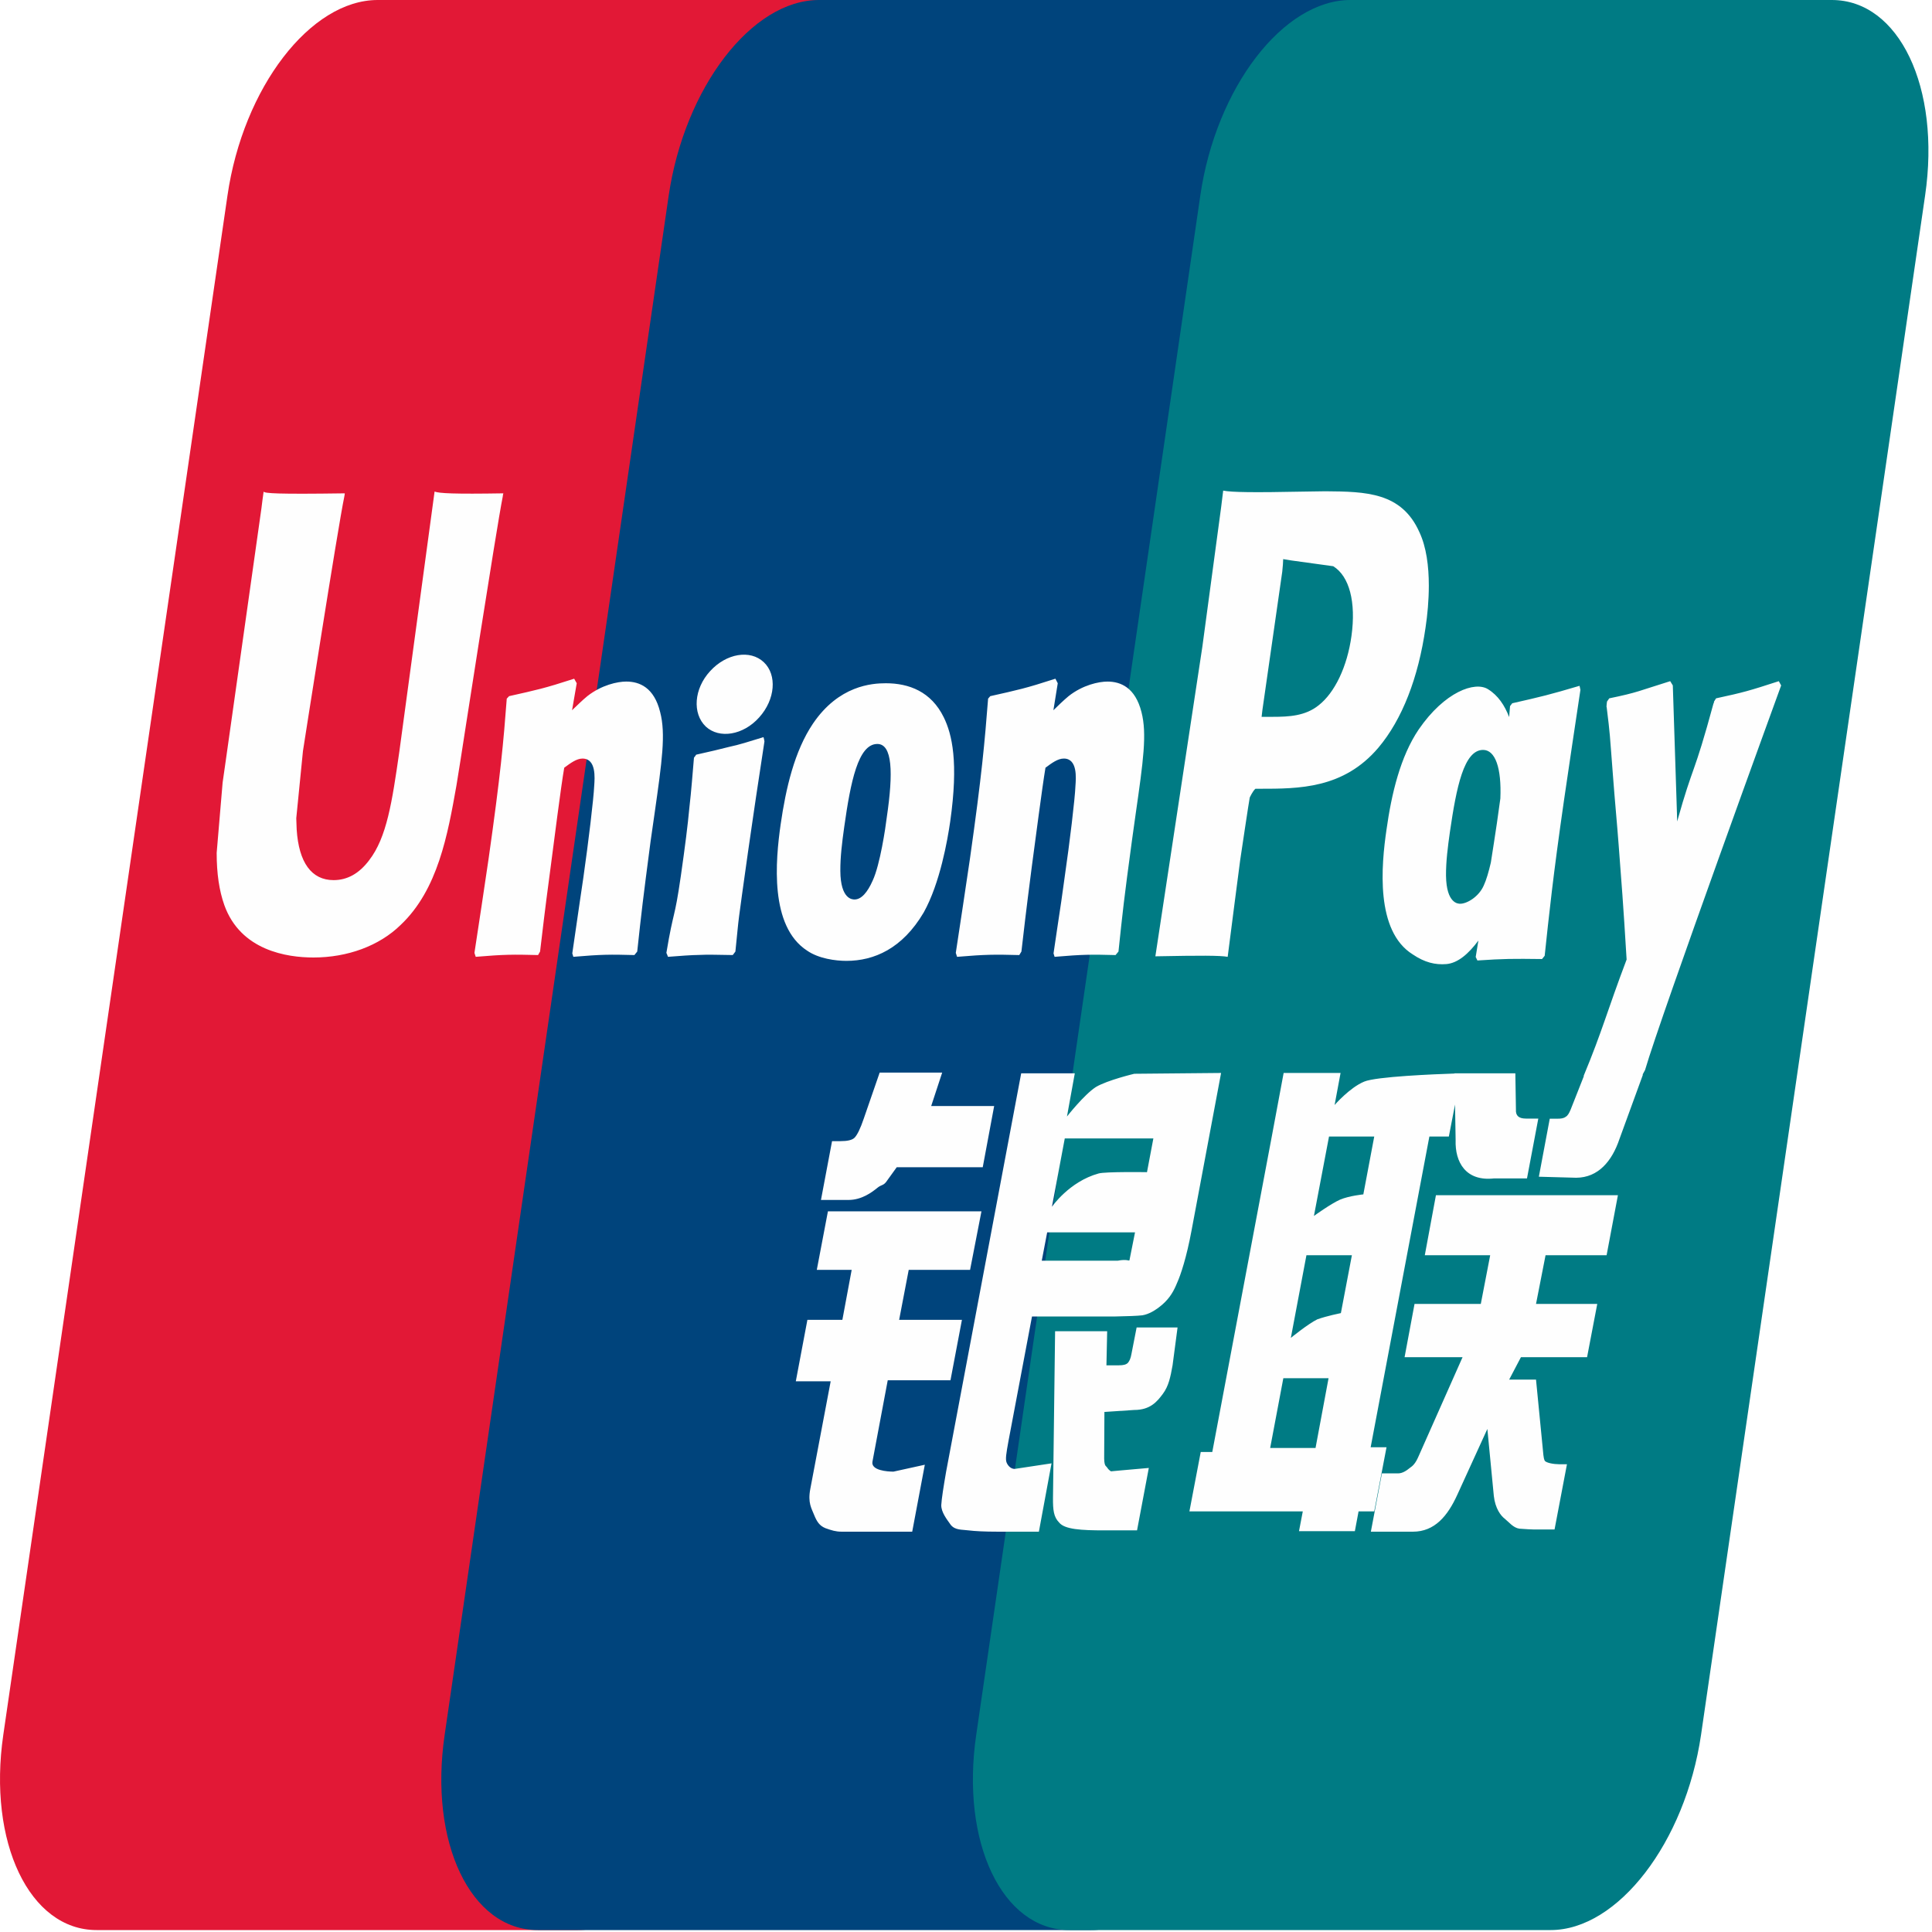
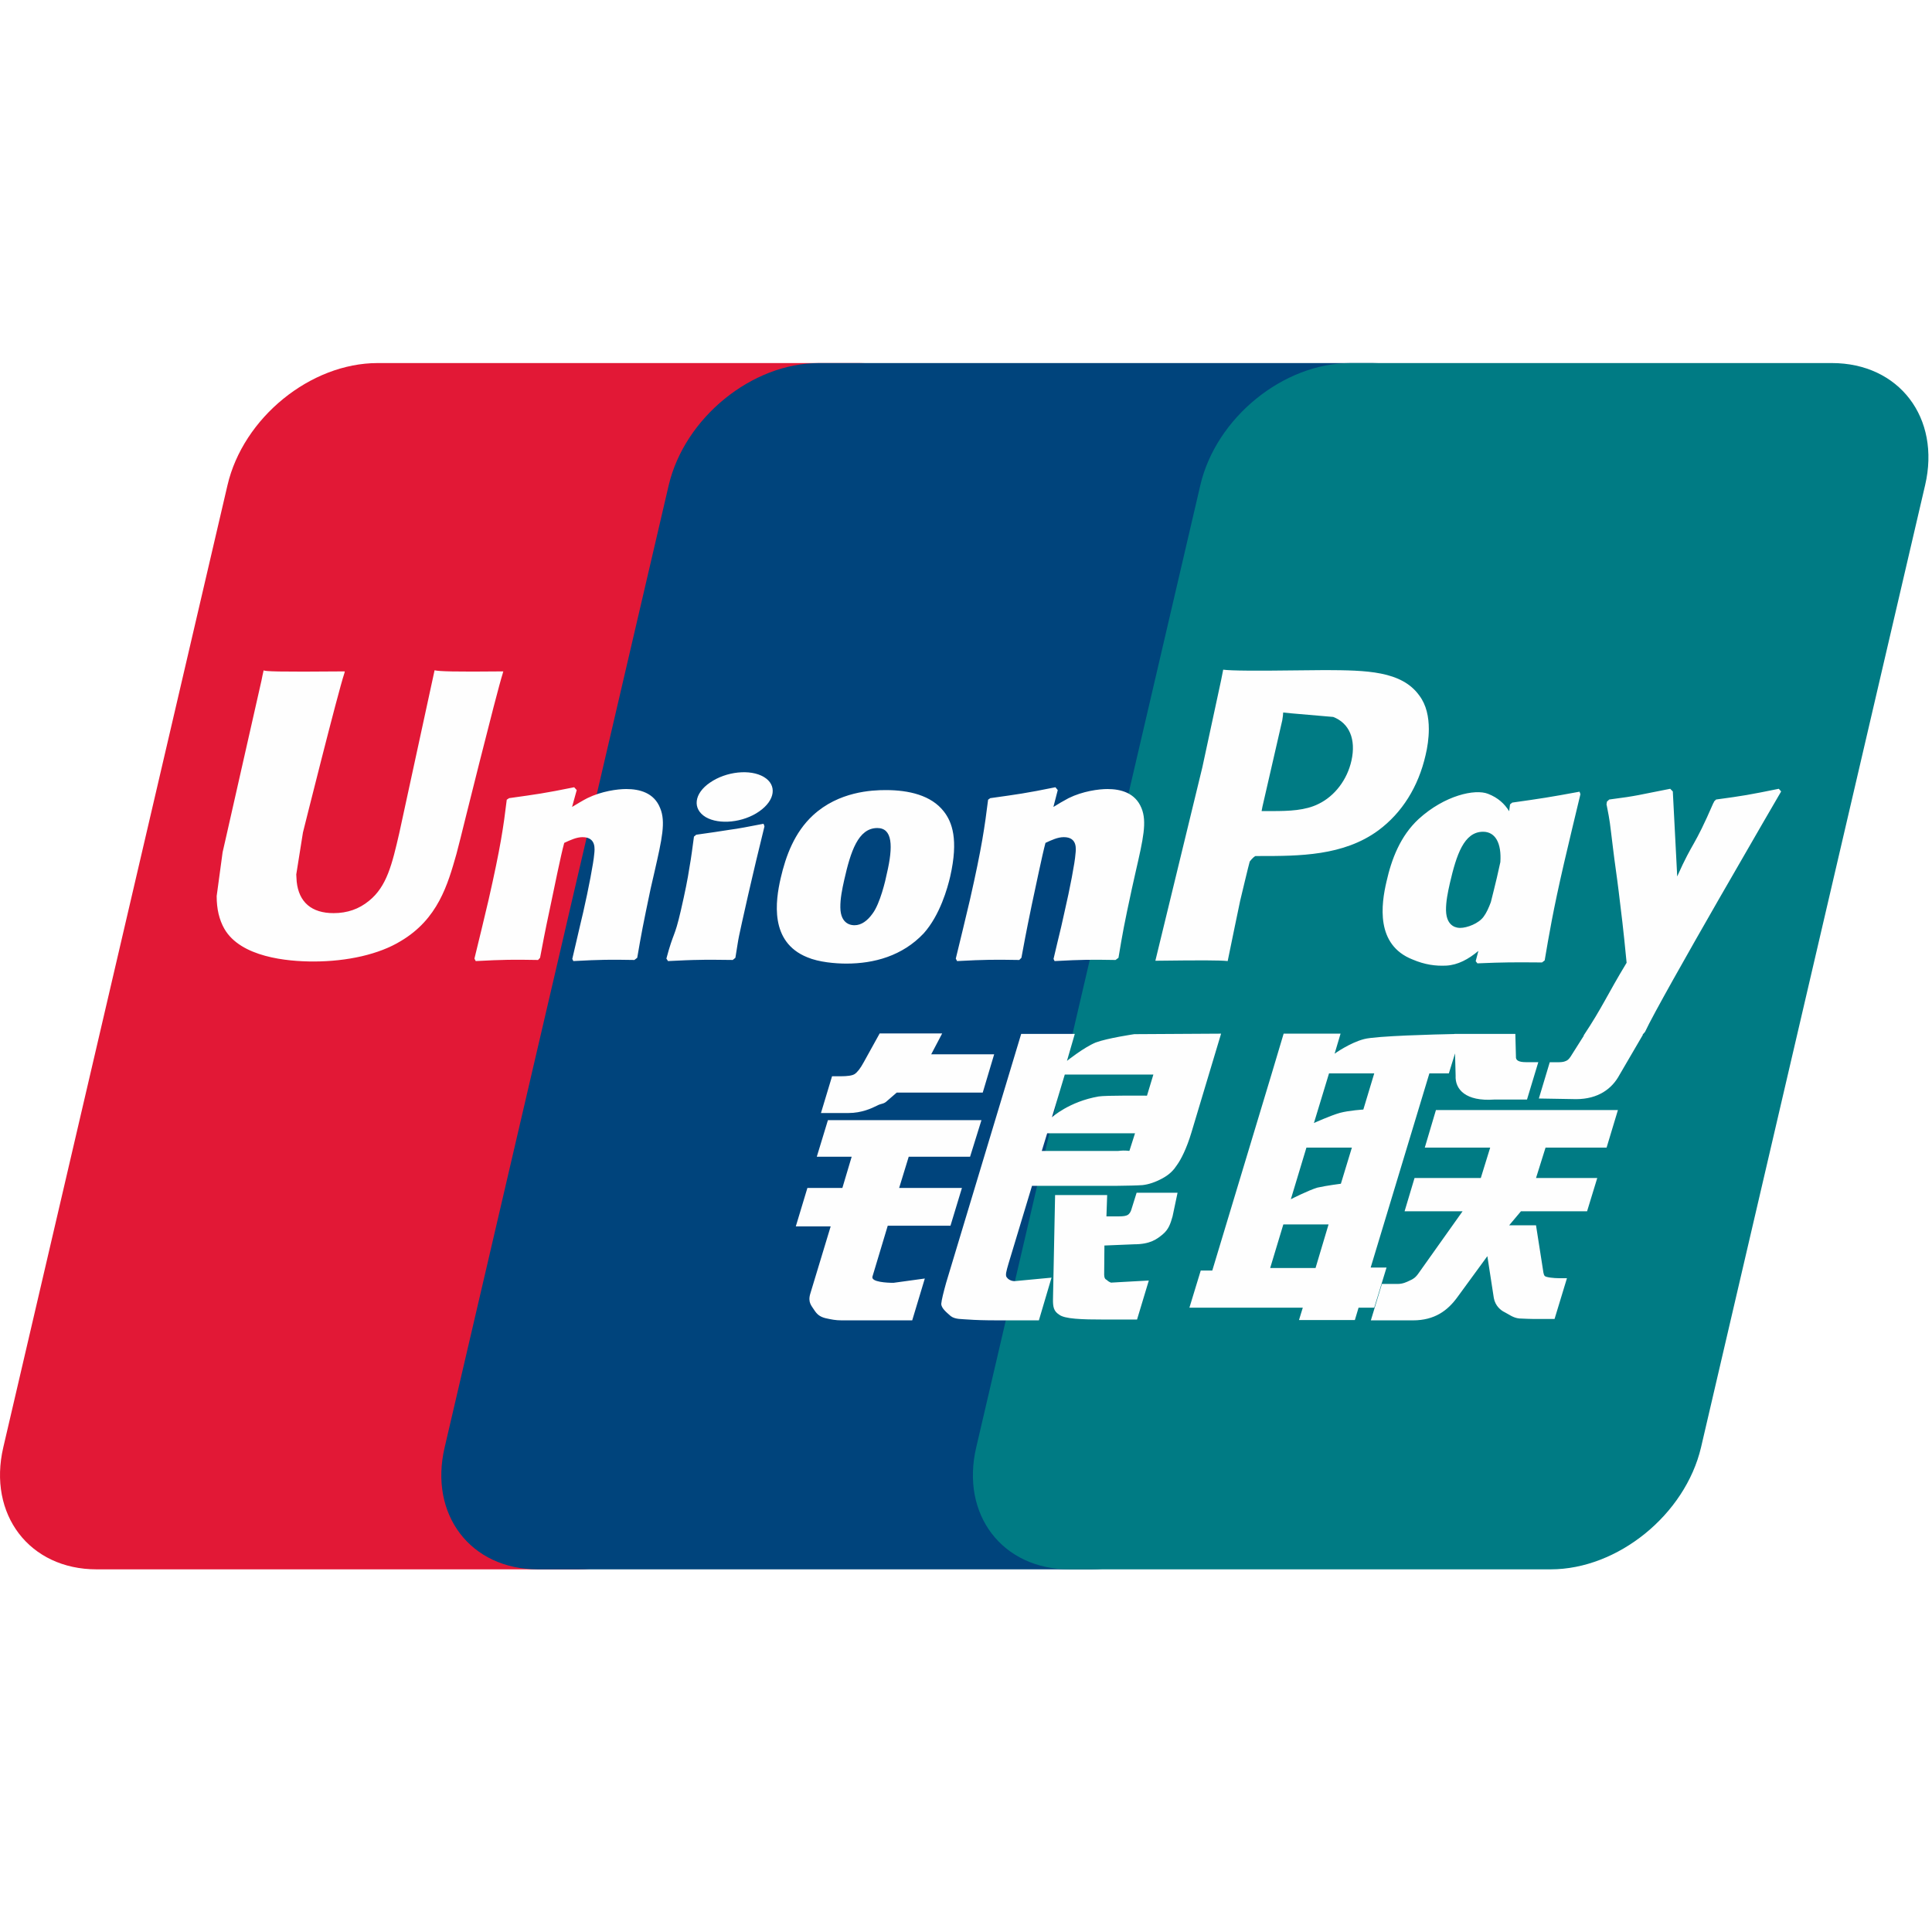
<svg xmlns="http://www.w3.org/2000/svg" viewBox="0 0 24 24">
-   <g transform="scale(0.09375 0.15)">
+   <g transform="translate(0 4.51) scale(0.09375)">
    <path fill="#e21836" d="M50.042 0h63.778c8.903 0 14.44 7.257 12.364 16.19L96.49 143.675c-2.095 8.902-11.01 16.165-19.918 16.165H12.799c-8.89 0-14.44-7.263-12.363-16.165L30.142 16.19C32.219 7.257 41.128 0 50.042 0" />
    <path fill="#00447c" d="M108.513 0h73.344c8.901 0 4.888 7.257 2.794 16.19l-29.69 127.485c-2.082 8.902-1.433 16.165-10.353 16.165H71.265c-8.92 0-14.44-7.263-12.345-16.165L88.607 16.19C90.715 7.257 99.606 0 108.513 0" />
    <path fill="#007b84" d="M178.948 0h63.778c8.916 0 14.453 7.257 12.36 16.19l-29.69 127.485c-2.095 8.902-11.015 16.165-19.93 16.165h-63.748c-8.92 0-14.453-7.263-12.363-16.165L159.048 16.19C161.125 7.257 170.028 0 178.948 0" />
    <path fill="#fefefe" d="M66.698 40.856c-6.558.067-8.495 0-9.114-.146c-.238 1.13-4.664 21.546-4.676 21.563c-.953 4.13-1.646 7.075-4.002 8.976c-1.336 1.105-2.897 1.639-4.707 1.639c-2.908 0-4.603-1.445-4.887-4.184l-.055-.94s.886-5.533.886-5.564c0 0 4.645-18.605 5.477-21.064c.044-.14.056-.213.067-.28c-9.041.08-10.644 0-10.754-.146c-.061.2-.285 1.354-.285 1.354l-4.743 20.97l-.407 1.778l-.788 5.817c0 1.725.339 3.134 1.013 4.325c2.161 3.776 8.325 4.342 11.812 4.342c4.492 0 8.707-.955 11.555-2.698c4.943-2.92 6.237-7.486 7.39-11.544l.535-2.081S65.8 43.65 66.613 41.136c.03-.14.043-.213.085-.28m16.28 15.588c-1.153 0-3.26.28-5.154 1.208c-.687.353-1.337.76-2.023 1.166l.619-2.234l-.339-.376c-4.015.813-4.914.922-8.623 1.444l-.31.207c-.431 3.57-.814 6.255-2.41 13.274a832 832 0 0 1-1.872 7.78l.17.327c3.802-.2 4.955-.2 8.259-.146l.267-.29c.42-2.15.474-2.654 1.404-7.009c.437-2.064 1.348-6.6 1.797-8.215c.825-.383 1.64-.759 2.417-.759c1.852 0 1.626 1.615 1.555 2.259c-.08 1.08-.754 4.609-1.446 7.639l-.462 1.955c-.321 1.445-.674 2.848-.996 4.28l.14.286c3.746-.2 4.889-.2 8.088-.146l.376-.29c.579-3.358.748-4.257 1.774-9.146l.516-2.246c1.003-4.397 1.507-6.626.748-8.442c-.802-2.035-2.727-2.526-4.494-2.526m18.188 4.603c-1.992.383-3.262.637-4.524.802c-1.251.2-2.472.383-4.396.65l-.153.138l-.14.11c-.2 1.434-.34 2.673-.606 4.13c-.225 1.506-.572 3.218-1.136 5.677c-.437 1.882-.662 2.538-.911 3.2c-.243.663-.51 1.307-1.001 3.158l.115.171l.096.157c1.799-.085 2.976-.146 4.185-.157c1.208-.043 2.46 0 4.396.01l.17-.137l.182-.153c.28-1.67.321-2.119.492-2.933c.17-.874.462-2.083 1.179-5.314c.339-1.517.716-3.03 1.068-4.578c.365-1.542.747-3.06 1.111-4.578l-.054-.183zm.042-6.206c-1.81-1.068-4.985-.729-7.123.746c-2.131 1.446-2.374 3.498-.57 4.58c1.778 1.038 4.966.729 7.085-.759c2.127-1.477 2.393-3.51.608-4.567m10.943 24.734c3.661 0 7.414-1.01 10.239-4.003c2.173-2.428 3.17-6.041 3.515-7.529c1.123-4.931.248-7.233-.85-8.635c-1.67-2.138-4.621-2.824-7.682-2.824c-1.84 0-6.224.182-9.649 3.34c-2.46 2.277-3.596 5.368-4.281 8.33c-.692 3.02-1.488 8.454 3.51 10.477c1.542.662 3.765.844 5.198.844m-.286-11.095c.844-3.734 1.841-6.868 4.384-6.868c1.993 0 2.138 2.332 1.252 6.078c-.159.832-.886 3.924-1.87 5.24c-.688.972-1.5 1.561-2.4 1.561c-.267 0-1.857 0-1.882-2.361c-.012-1.166.226-2.357.516-3.65m23.191 10.615l.286-.291c.406-2.15.473-2.655 1.371-7.008c.45-2.065 1.38-6.6 1.816-8.216c.827-.384 1.628-.76 2.43-.76c1.839 0 1.615 1.615 1.542 2.259c-.067 1.082-.742 4.609-1.446 7.639l-.437 1.955c-.334 1.446-.698 2.848-1.02 4.282l.14.286c3.76-.2 4.858-.2 8.076-.146l.389-.291c.564-3.36.717-4.258 1.774-9.146l.503-2.247c1.008-4.397 1.518-6.624.771-8.44c-.825-2.035-2.762-2.526-4.505-2.526c-1.155 0-3.273.278-5.156 1.208c-.673.352-1.348.758-2.01 1.166l.577-2.234l-.31-.378c-4.014.814-4.93.923-8.635 1.446l-.285.206c-.449 3.571-.814 6.254-2.41 13.275a884 884 0 0 1-1.871 7.779l.17.328c3.807-.2 4.943-.2 8.24-.146m27.618.145c.236-1.154 1.64-7.99 1.652-7.99c0 0 1.195-5.017 1.269-5.199c0 0 .376-.522.752-.729h.553c5.222 0 11.119 0 15.74-3.4c3.145-2.332 5.295-5.775 6.254-9.96c.249-1.026.432-2.246.432-3.466c0-1.603-.321-3.189-1.251-4.428c-2.357-3.297-7.05-3.358-12.468-3.383l-2.67.025c-6.935.086-9.716.061-10.859-.079c-.096.505-.278 1.404-.278 1.404s-2.484 11.513-2.484 11.531l-6.225 25.632c6.055-.073 8.538-.073 9.583.042m4.603-20.452s2.64-11.49 2.628-11.446l.086-.59l.037-.448l1.056.108s5.447.468 5.574.48c2.15.832 3.036 2.976 2.418 5.774c-.565 2.558-2.223 4.708-4.355 5.746c-1.755.88-3.905.953-6.12.953h-1.433zm16.444 9.905c-.698 2.975-1.5 8.41 3.473 10.347c1.586.674 3.007.875 4.45.802c1.526-.082 2.939-.847 4.248-1.948l-.355 1.359l.226.29c3.577-.15 4.687-.15 8.562-.12l.352-.268c.565-3.327 1.099-6.557 2.57-12.922c.716-3.048 1.431-6.067 2.166-9.103l-.115-.334c-4.001.741-5.07.9-8.92 1.445l-.292.238c-.039.31-.08.607-.117.904c-.598-.967-1.466-1.793-2.804-2.307c-1.712-.674-5.732.194-9.187 3.34c-2.429 2.247-3.595 5.325-4.257 8.277m8.404.182c.857-3.668 1.84-6.77 4.39-6.77c1.612 0 2.461 1.487 2.288 4.024a129 129 0 0 1-.46 2.054c-.255 1.09-.531 2.17-.8 3.252c-.274.74-.593 1.438-.942 1.903c-.656.93-2.217 1.506-3.116 1.506c-.255 0-1.828 0-1.882-2.32c-.013-1.154.225-2.344.522-3.65m43.886-12.109l-.31-.353c-3.959.802-4.676.93-8.313 1.421l-.268.267c-.012.044-.023.11-.042.171l-.012-.06c-2.708 6.248-2.629 4.9-4.833 9.818c-.013-.224-.013-.363-.025-.601l-.552-10.663l-.346-.353c-4.148.802-4.246.93-8.076 1.421l-.299.267c-.042.128-.042.268-.067.42l.025.055c.479 2.446.364 1.9.844 5.762c.224 1.895.523 3.801.746 5.673c.378 3.132.59 4.674 1.051 9.455c-2.586 4.268-3.199 5.884-5.69 9.63l.018.037l-1.754 2.774c-.2.292-.382.492-.637.578c-.28.138-.644.163-1.149.163h-.972l-1.444 4.804l4.955.085c2.908-.012 4.736-1.372 5.72-3.2l3.116-5.339h-.05l.328-.376c2.096-4.511 18.036-31.856 18.036-31.856m-52.29 63.088h-2.102l7.78-25.73h2.58l.82-2.65l.078 2.947c-.096 1.822 1.337 3.437 5.102 3.17h4.355l1.498-4.954h-1.638c-.942 0-1.38-.238-1.325-.748l-.079-2.999h-8.063v.016c-2.607.054-10.393.25-11.969.67c-1.907.49-3.917 1.937-3.917 1.937l.79-2.654h-7.543l-1.572 5.265l-7.883 26.123h-1.53l-1.5 4.919h15.023l-.503 1.64h7.402l.492-1.64h2.076zm-6.164-20.502c-1.208.334-3.455 1.348-3.455 1.348l1.999-6.576h5.992l-1.445 4.791s-1.852.11-3.09.437m.115 9.394s-1.882.237-3.121.516c-1.22.37-3.509 1.536-3.509 1.536l2.065-6.843h6.023zm-3.358 11.168h-6.011l1.743-5.775h5.992zm14.477-15.959h8.665l-1.245 4.033h-8.78l-1.318 4.408h7.683l-5.818 8.191c-.407.602-.772.815-1.178.984c-.407.207-.942.45-1.56.45h-2.132l-1.464 4.828h5.574c2.898 0 4.61-1.318 5.873-3.048l3.99-5.46l.856 5.544c.182 1.038.928 1.646 1.433 1.882c.558.28 1.135.76 1.95.832c.873.037 1.504.067 1.924.067h2.74l1.644-5.404h-1.08c-.62 0-1.689-.104-1.87-.298c-.183-.237-.183-.6-.28-1.154l-.87-5.556h-3.558l1.561-1.858h8.763l1.348-4.408h-8.113l1.263-4.033h8.089l1.5-4.973h-24.114zm-73.185 17.082l2.022-6.728h8.313l1.518-5.004h-8.32l1.27-4.141h8.13l1.507-4.846h-20.343l-1.475 4.846h4.622l-1.233 4.14h-4.634l-1.536 5.09h4.62l-2.696 8.902c-.363 1.178.171 1.627.51 2.175c.347.533.698.886 1.488 1.086c.815.182 1.373.291 2.131.291h9.371l1.67-5.544l-4.154.571c-.802 0-3.024-.096-2.781-.838m.953-32.208l-2.106 3.807c-.45.831-.857 1.348-1.222 1.585c-.322.2-.96.285-1.883.285h-1.099l-1.469 4.87h3.65c1.756 0 3.103-.643 3.747-.965c.692-.37.874-.159 1.408-.675l1.233-1.068h11.398l1.513-5.07h-8.344l1.457-2.77zm16.827 32.306c-.194-.28-.054-.773.243-1.799l3.115-10.311h11.083c1.615-.023 2.78-.042 3.54-.096c.814-.086 1.7-.377 2.665-.899c.997-.547 1.507-1.124 1.937-1.786c.48-.66 1.252-2.107 1.914-4.336l3.916-13.049l-11.5.067s-3.542.522-5.101 1.1c-1.573.643-3.821 2.44-3.821 2.44l1.038-3.577h-7.104l-9.946 32.986c-.353 1.28-.59 2.21-.644 2.769c-.018.601.759 1.197 1.263 1.646c.595.449 1.475.376 2.319.449c.888.067 2.15.109 3.893.109h5.46l1.675-5.659l-4.887.462c-.523 0-.9-.28-1.058-.516m5.368-19.074h11.64l-.74 2.319c-.103.054-.352-.115-1.537.025h-10.08zm2.332-7.78h11.739l-.845 2.794s-5.532-.054-6.418.109c-3.9.675-6.177 2.758-6.177 2.758zm8.83 17.866c-.097.347-.25.558-.462.717c-.237.152-.62.206-1.19.206h-1.658l.098-2.824h-6.9l-.28 13.809c-.01.996.086 1.573.815 2.035c.73.576 2.976.65 6 .65h4.323l1.56-5.17l-3.763.207l-1.252.073c-.17-.073-.334-.14-.516-.321c-.158-.157-.426-.061-.382-1.057l.03-3.54l3.946-.163c2.132 0 3.043-.694 3.82-1.354c.741-.633.984-1.36 1.264-2.345l.662-3.134h-5.424z" />
  </g>
</svg>
